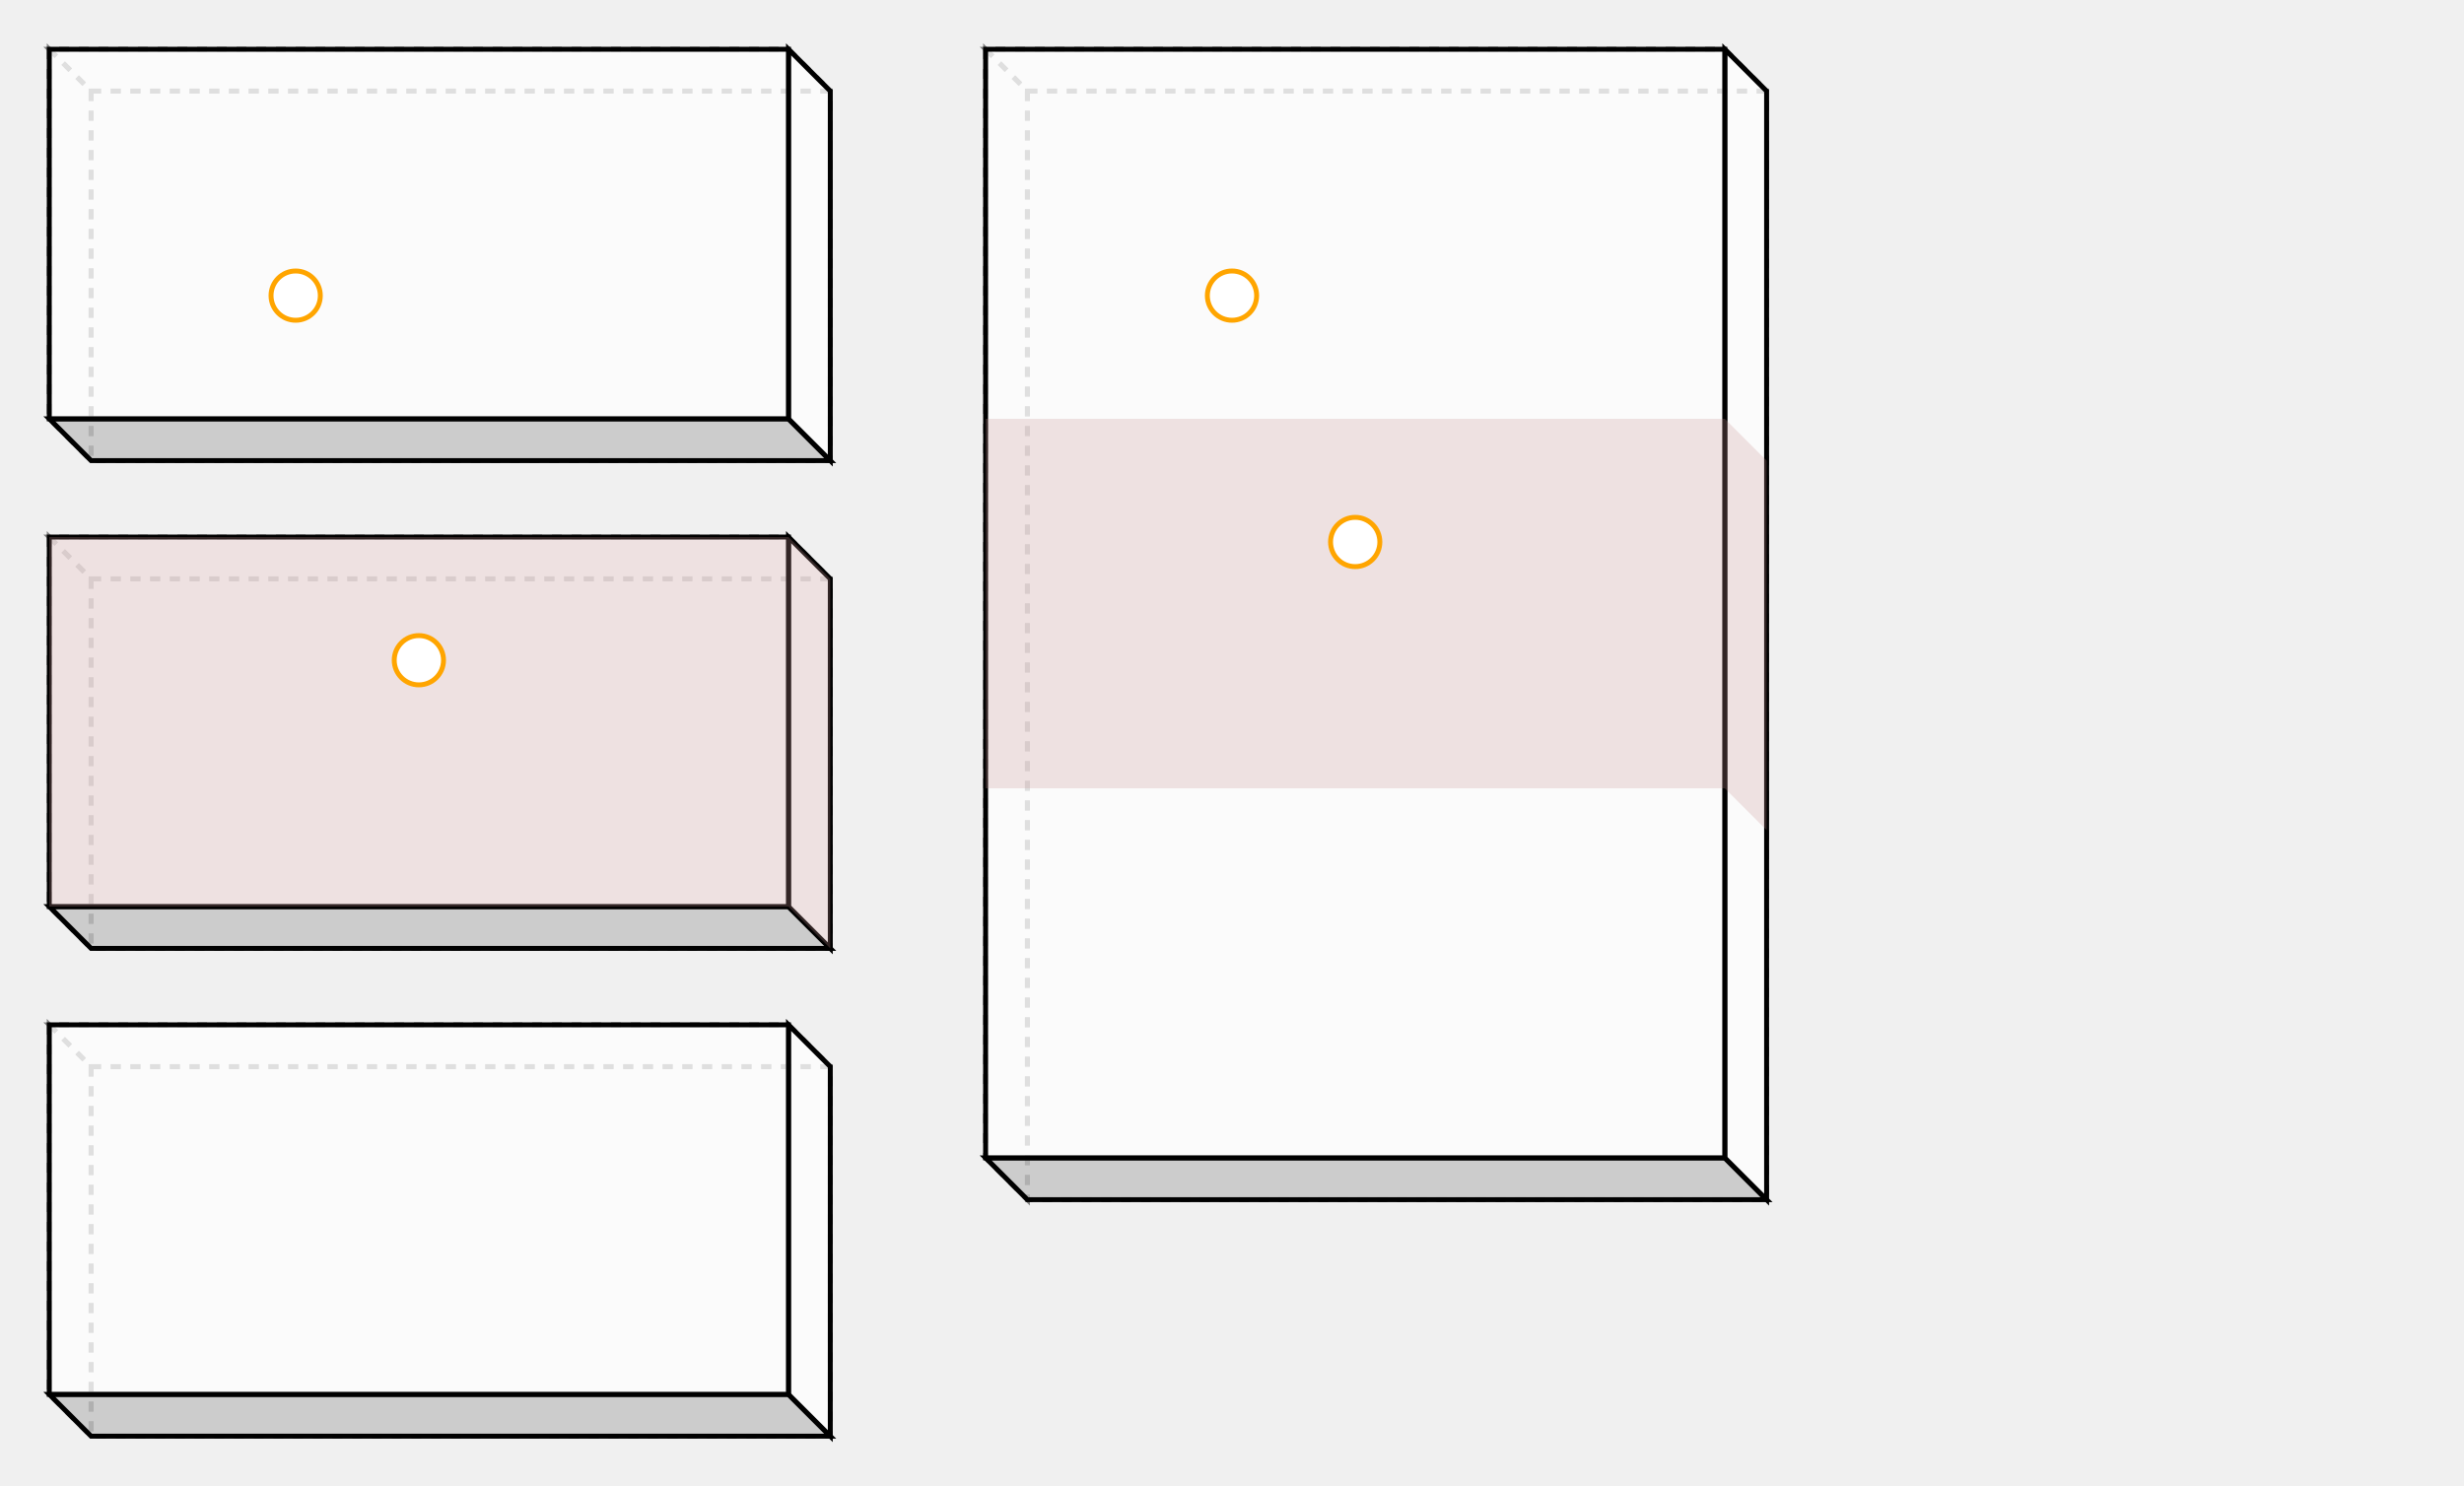
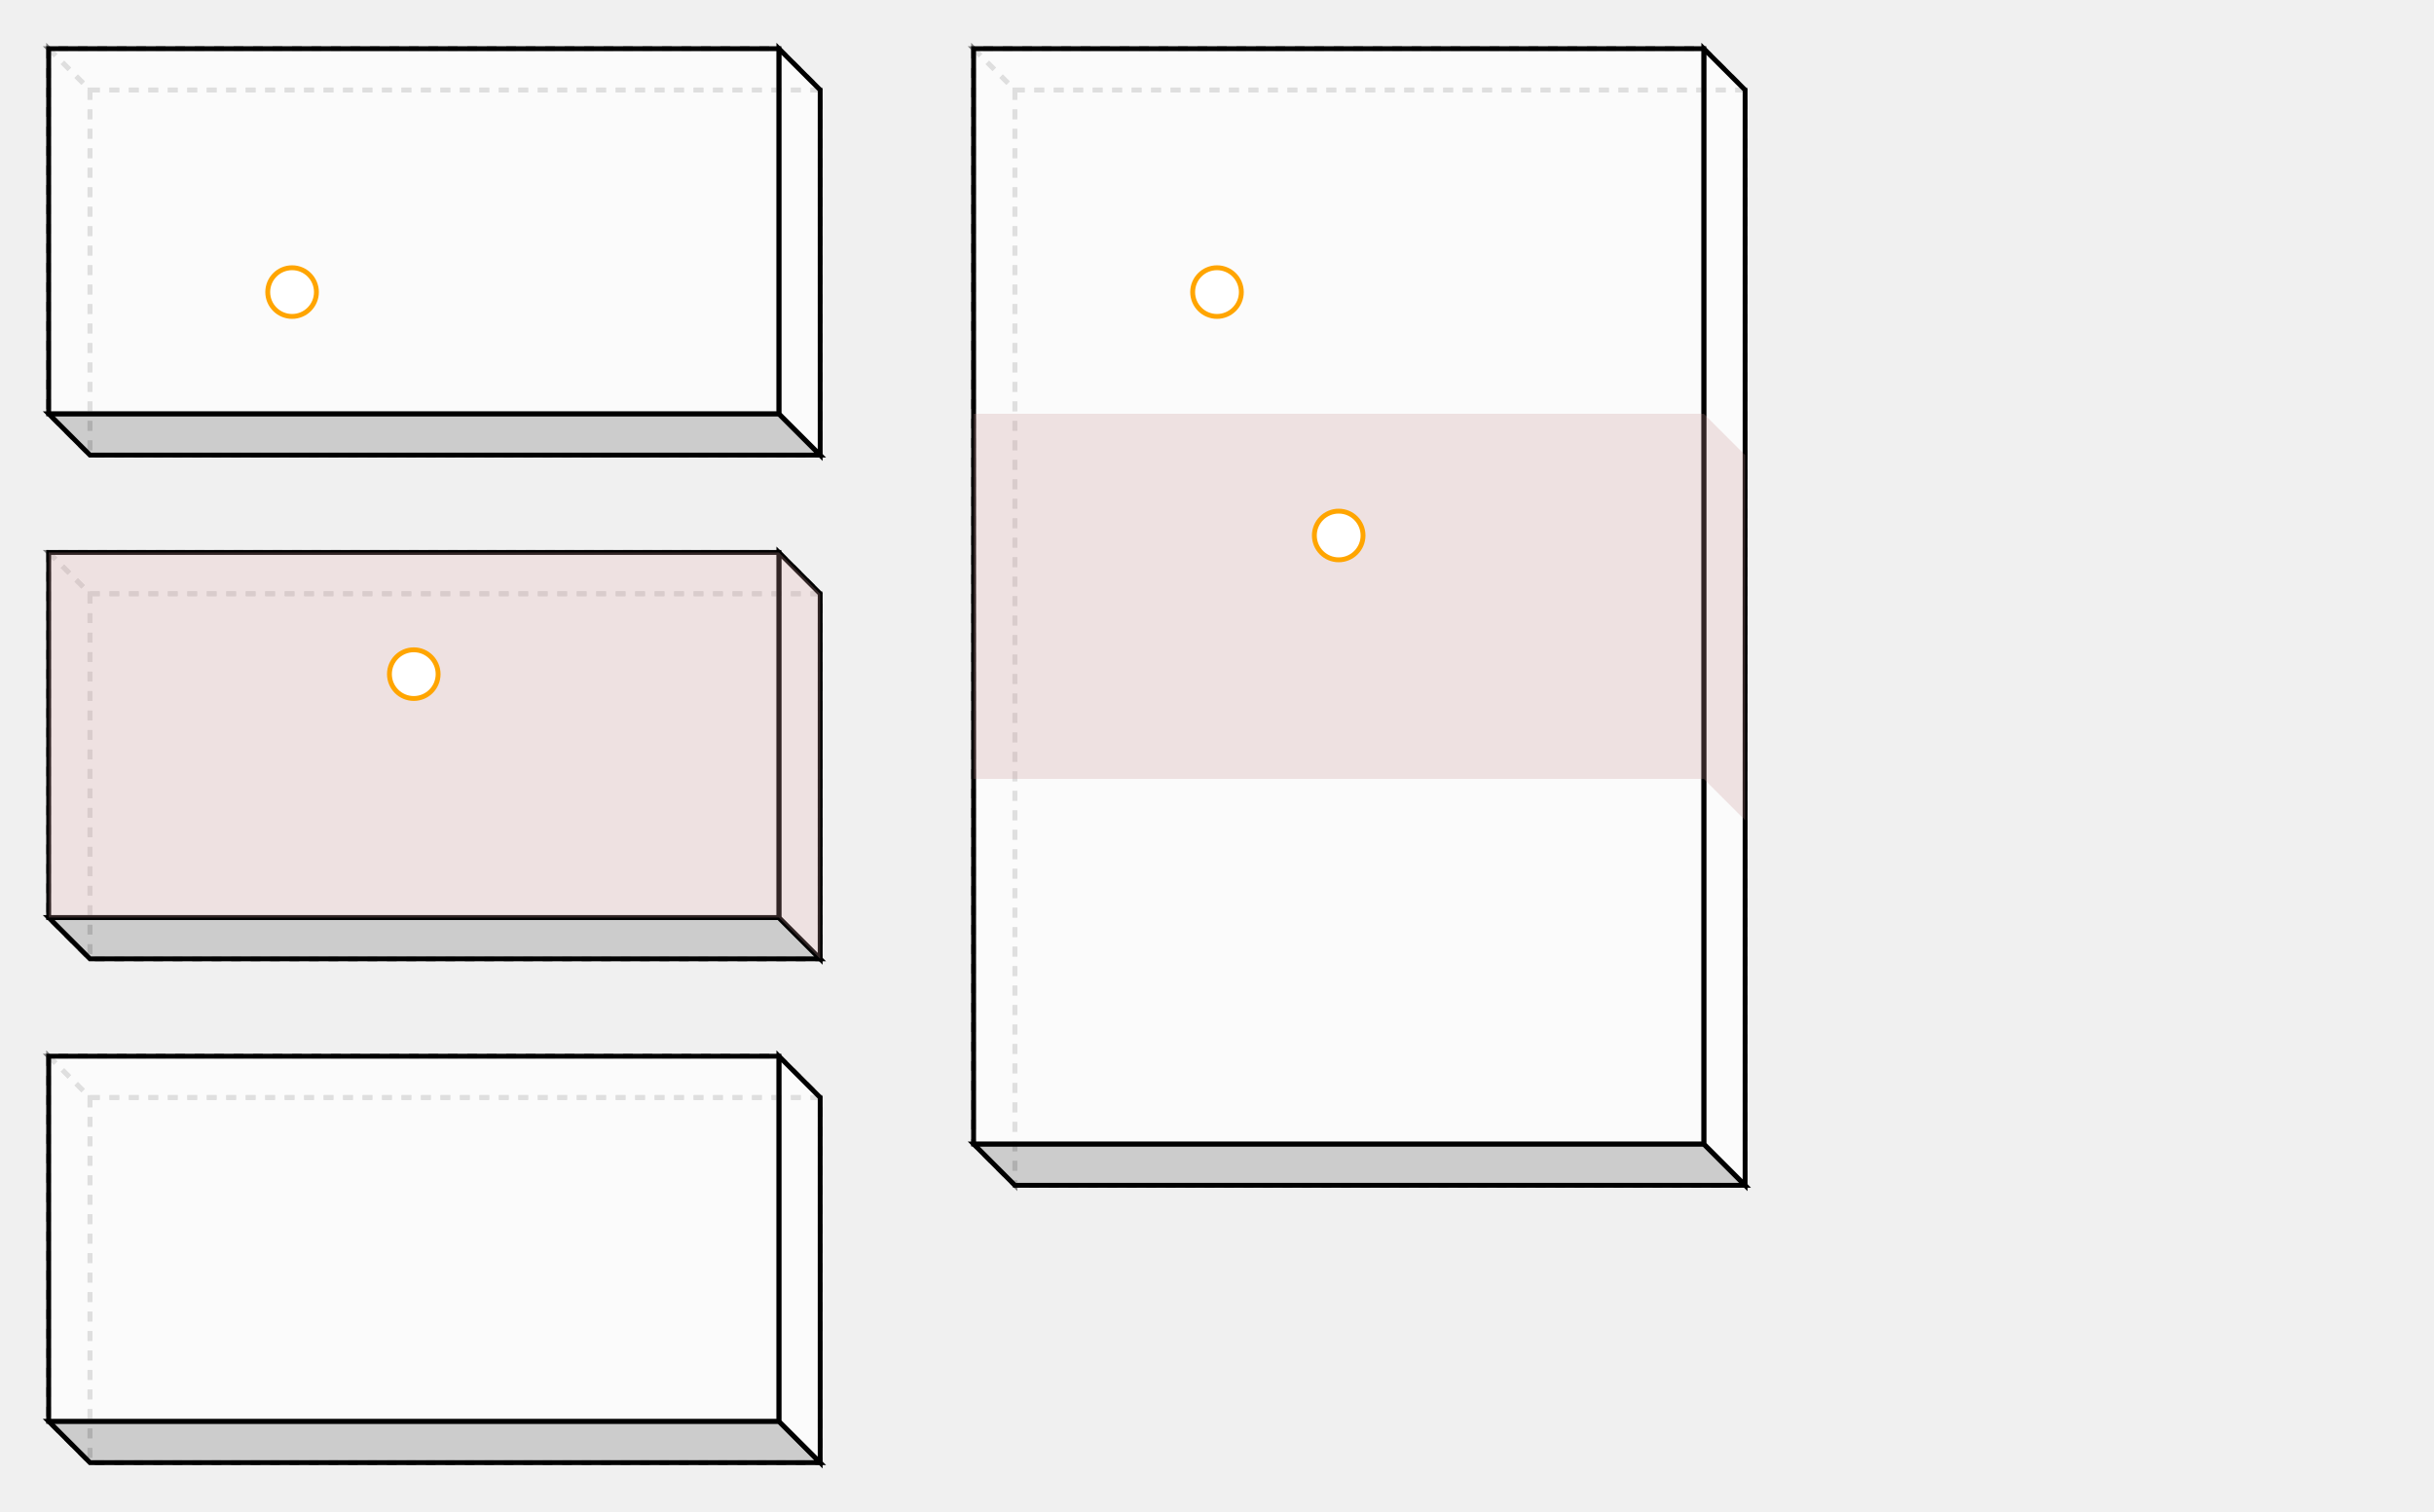
- <svg xmlns="http://www.w3.org/2000/svg" width="1000" viewBox="0 0 500 301.485">
+ <svg xmlns="http://www.w3.org/2000/svg" width="1000" viewBox="0 0 500 310.456">
  <polygon fill="none" stroke-width="1" stroke-dasharray="2" stroke="gray" points="18.485,18.485 18.485,93.485 168.485,93.485 168.485,18.485" />
  <polygon fill="none" stroke-width="1" stroke-dasharray="2" stroke="gray" points="10.0,10.0 10.0,85.0 18.485,93.485 18.485,18.485" />
  <polygon fill="none" stroke-width="1" stroke-dasharray="2" stroke="gray" points="18.485,18.485 168.485,18.485 160.0,10.0 10.0,10.0" />
  <polygon fill="rgba(192,192,192,0.75)" stroke-width="1" stroke-dasharray="" stroke="black" points="10.0,85.0 160.0,85.0 168.485,93.485 18.485,93.485" />
  <polygon fill="rgba(255,255,255,0.75)" stroke-width="1" stroke-dasharray="" stroke="black" points="168.485,18.485 168.485,93.485 160.0,85.0 160.0,10.0" />
  <polygon fill="rgba(255,255,255,0.75)" stroke-width="1" stroke-dasharray="" stroke="black" points="10.0,10.0 160.0,10.0 160.0,85.0 10.0,85.0" />
  <circle cx="60" cy="60" r="5" stroke="orange" fill="white" stroke-width="1" />
-   <polygon fill="none" stroke-width="1" stroke-dasharray="2" stroke="gray" points="18.485,117.485 18.485,192.485 168.485,192.485 168.485,117.485" />
-   <polygon fill="none" stroke-width="1" stroke-dasharray="2" stroke="gray" points="10.0,109.0 10.0,184.0 18.485,192.485 18.485,117.485" />
-   <polygon fill="none" stroke-width="1" stroke-dasharray="2" stroke="gray" points="18.485,117.485 168.485,117.485 160.0,109.0 10.0,109.0" />
-   <polygon fill="rgba(192,192,192,0.75)" stroke-width="1" stroke-dasharray="" stroke="black" points="10.0,184.0 160.0,184.0 168.485,192.485 18.485,192.485" />
-   <polygon fill="rgba(255,255,255,0.75)" stroke-width="1" stroke-dasharray="" stroke="black" points="168.485,117.485 168.485,192.485 160.0,184.0 160.0,109.0" />
-   <polygon fill="rgba(255,255,255,0.75)" stroke-width="1" stroke-dasharray="" stroke="black" points="10.0,109.0 160.0,109.0 160.0,184.0 10.0,184.0" />
-   <polygon fill="rgba(200,150,150,0.25)" stroke-width="1" stroke-dasharray="" stroke="none" points="160.0,109.0 168.485,117.485 168.485,192.485 160.0,184.0" />
-   <polygon fill="rgba(200,150,150,0.25)" stroke-width="1" stroke-dasharray="" stroke="none" points="10.0,109.0 160.0,109.0 160.0,184.0 10.0,184.0" />
-   <circle cx="85" cy="134" r="5" stroke="orange" fill="white" stroke-width="1" />
-   <polygon fill="none" stroke-width="1" stroke-dasharray="2" stroke="gray" points="18.485,216.485 18.485,291.485 168.485,291.485 168.485,216.485" />
-   <polygon fill="none" stroke-width="1" stroke-dasharray="2" stroke="gray" points="10.0,208.0 10.0,283.0 18.485,291.485 18.485,216.485" />
-   <polygon fill="none" stroke-width="1" stroke-dasharray="2" stroke="gray" points="18.485,216.485 168.485,216.485 160.0,208.0 10.0,208.0" />
-   <polygon fill="rgba(192,192,192,0.75)" stroke-width="1" stroke-dasharray="" stroke="black" points="10.0,283.0 160.0,283.0 168.485,291.485 18.485,291.485" />
-   <polygon fill="rgba(255,255,255,0.75)" stroke-width="1" stroke-dasharray="" stroke="black" points="168.485,216.485 168.485,291.485 160.0,283.0 160.0,208.0" />
-   <polygon fill="rgba(255,255,255,0.75)" stroke-width="1" stroke-dasharray="" stroke="black" points="10.0,208.0 160.0,208.0 160.0,283.0 10.0,283.0" />
+   <polygon fill="none" stroke-width="1" stroke-dasharray="2" stroke="gray" points="18.485,121.971 18.485,196.971 168.485,196.971 168.485,121.971" />
+   <polygon fill="none" stroke-width="1" stroke-dasharray="2" stroke="gray" points="10.0,113.485 10.0,188.485 18.485,196.971 18.485,121.971" />
+   <polygon fill="none" stroke-width="1" stroke-dasharray="2" stroke="gray" points="18.485,121.971 168.485,121.971 160.0,113.485 10.0,113.485" />
+   <polygon fill="rgba(192,192,192,0.75)" stroke-width="1" stroke-dasharray="" stroke="black" points="10.0,188.485 160.0,188.485 168.485,196.971 18.485,196.971" />
+   <polygon fill="rgba(255,255,255,0.75)" stroke-width="1" stroke-dasharray="" stroke="black" points="168.485,121.971 168.485,196.971 160.0,188.485 160.0,113.485" />
+   <polygon fill="rgba(255,255,255,0.75)" stroke-width="1" stroke-dasharray="" stroke="black" points="10.0,113.485 160.0,113.485 160.0,188.485 10.0,188.485" />
+   <polygon fill="rgba(200,150,150,0.25)" stroke-width="1" stroke-dasharray="" stroke="none" points="160.0,113.485 168.485,121.971 168.485,196.971 160.0,188.485" />
+   <polygon fill="rgba(200,150,150,0.25)" stroke-width="1" stroke-dasharray="" stroke="none" points="10.0,113.485 160.0,113.485 160.0,188.485 10.0,188.485" />
+   <circle cx="85" cy="138.485" r="5" stroke="orange" fill="white" stroke-width="1" />
+   <polygon fill="none" stroke-width="1" stroke-dasharray="2" stroke="gray" points="18.485,225.456 18.485,300.456 168.485,300.456 168.485,225.456" />
+   <polygon fill="none" stroke-width="1" stroke-dasharray="2" stroke="gray" points="10.0,216.971 10.0,291.971 18.485,300.456 18.485,225.456" />
+   <polygon fill="none" stroke-width="1" stroke-dasharray="2" stroke="gray" points="18.485,225.456 168.485,225.456 160.0,216.971 10.0,216.971" />
+   <polygon fill="rgba(192,192,192,0.75)" stroke-width="1" stroke-dasharray="" stroke="black" points="10.0,291.971 160.0,291.971 168.485,300.456 18.485,300.456" />
+   <polygon fill="rgba(255,255,255,0.75)" stroke-width="1" stroke-dasharray="" stroke="black" points="168.485,225.456 168.485,300.456 160.0,291.971 160.0,216.971" />
+   <polygon fill="rgba(255,255,255,0.75)" stroke-width="1" stroke-dasharray="" stroke="black" points="10.0,216.971 160.0,216.971 160.0,291.971 10.0,291.971" />
  <polygon fill="none" stroke-width="1" stroke-dasharray="2" stroke="gray" points="208.485,18.485 208.485,243.485 358.485,243.485 358.485,18.485" />
  <polygon fill="none" stroke-width="1" stroke-dasharray="2" stroke="gray" points="200.0,10.0 200.0,235.0 208.485,243.485 208.485,18.485" />
  <polygon fill="none" stroke-width="1" stroke-dasharray="2" stroke="gray" points="208.485,18.485 358.485,18.485 350.0,10.0 200.0,10.0" />
  <polygon fill="rgba(192,192,192,0.75)" stroke-width="1" stroke-dasharray="" stroke="black" points="200.0,235.0 350.0,235.0 358.485,243.485 208.485,243.485" />
  <polygon fill="rgba(255,255,255,0.75)" stroke-width="1" stroke-dasharray="" stroke="black" points="358.485,18.485 358.485,243.485 350.0,235.0 350.0,10.0" />
  <polygon fill="rgba(255,255,255,0.75)" stroke-width="1" stroke-dasharray="" stroke="black" points="200.0,10.0 350.0,10.0 350.0,235.0 200.0,235.0" />
  <polygon fill="rgba(200,150,150,0.25)" stroke-width="1" stroke-dasharray="" stroke="none" points="350.0,85.0 358.485,93.485 358.485,168.485 350.0,160.0" />
  <polygon fill="rgba(200,150,150,0.25)" stroke-width="1" stroke-dasharray="" stroke="none" points="200.0,85.0 350.0,85.0 350.0,160.0 200.0,160.0" />
  <circle cx="250" cy="60.0" r="5" stroke="orange" fill="white" stroke-width="1" />
  <circle cx="275" cy="110.0" r="5" stroke="orange" fill="white" stroke-width="1" />
</svg>
